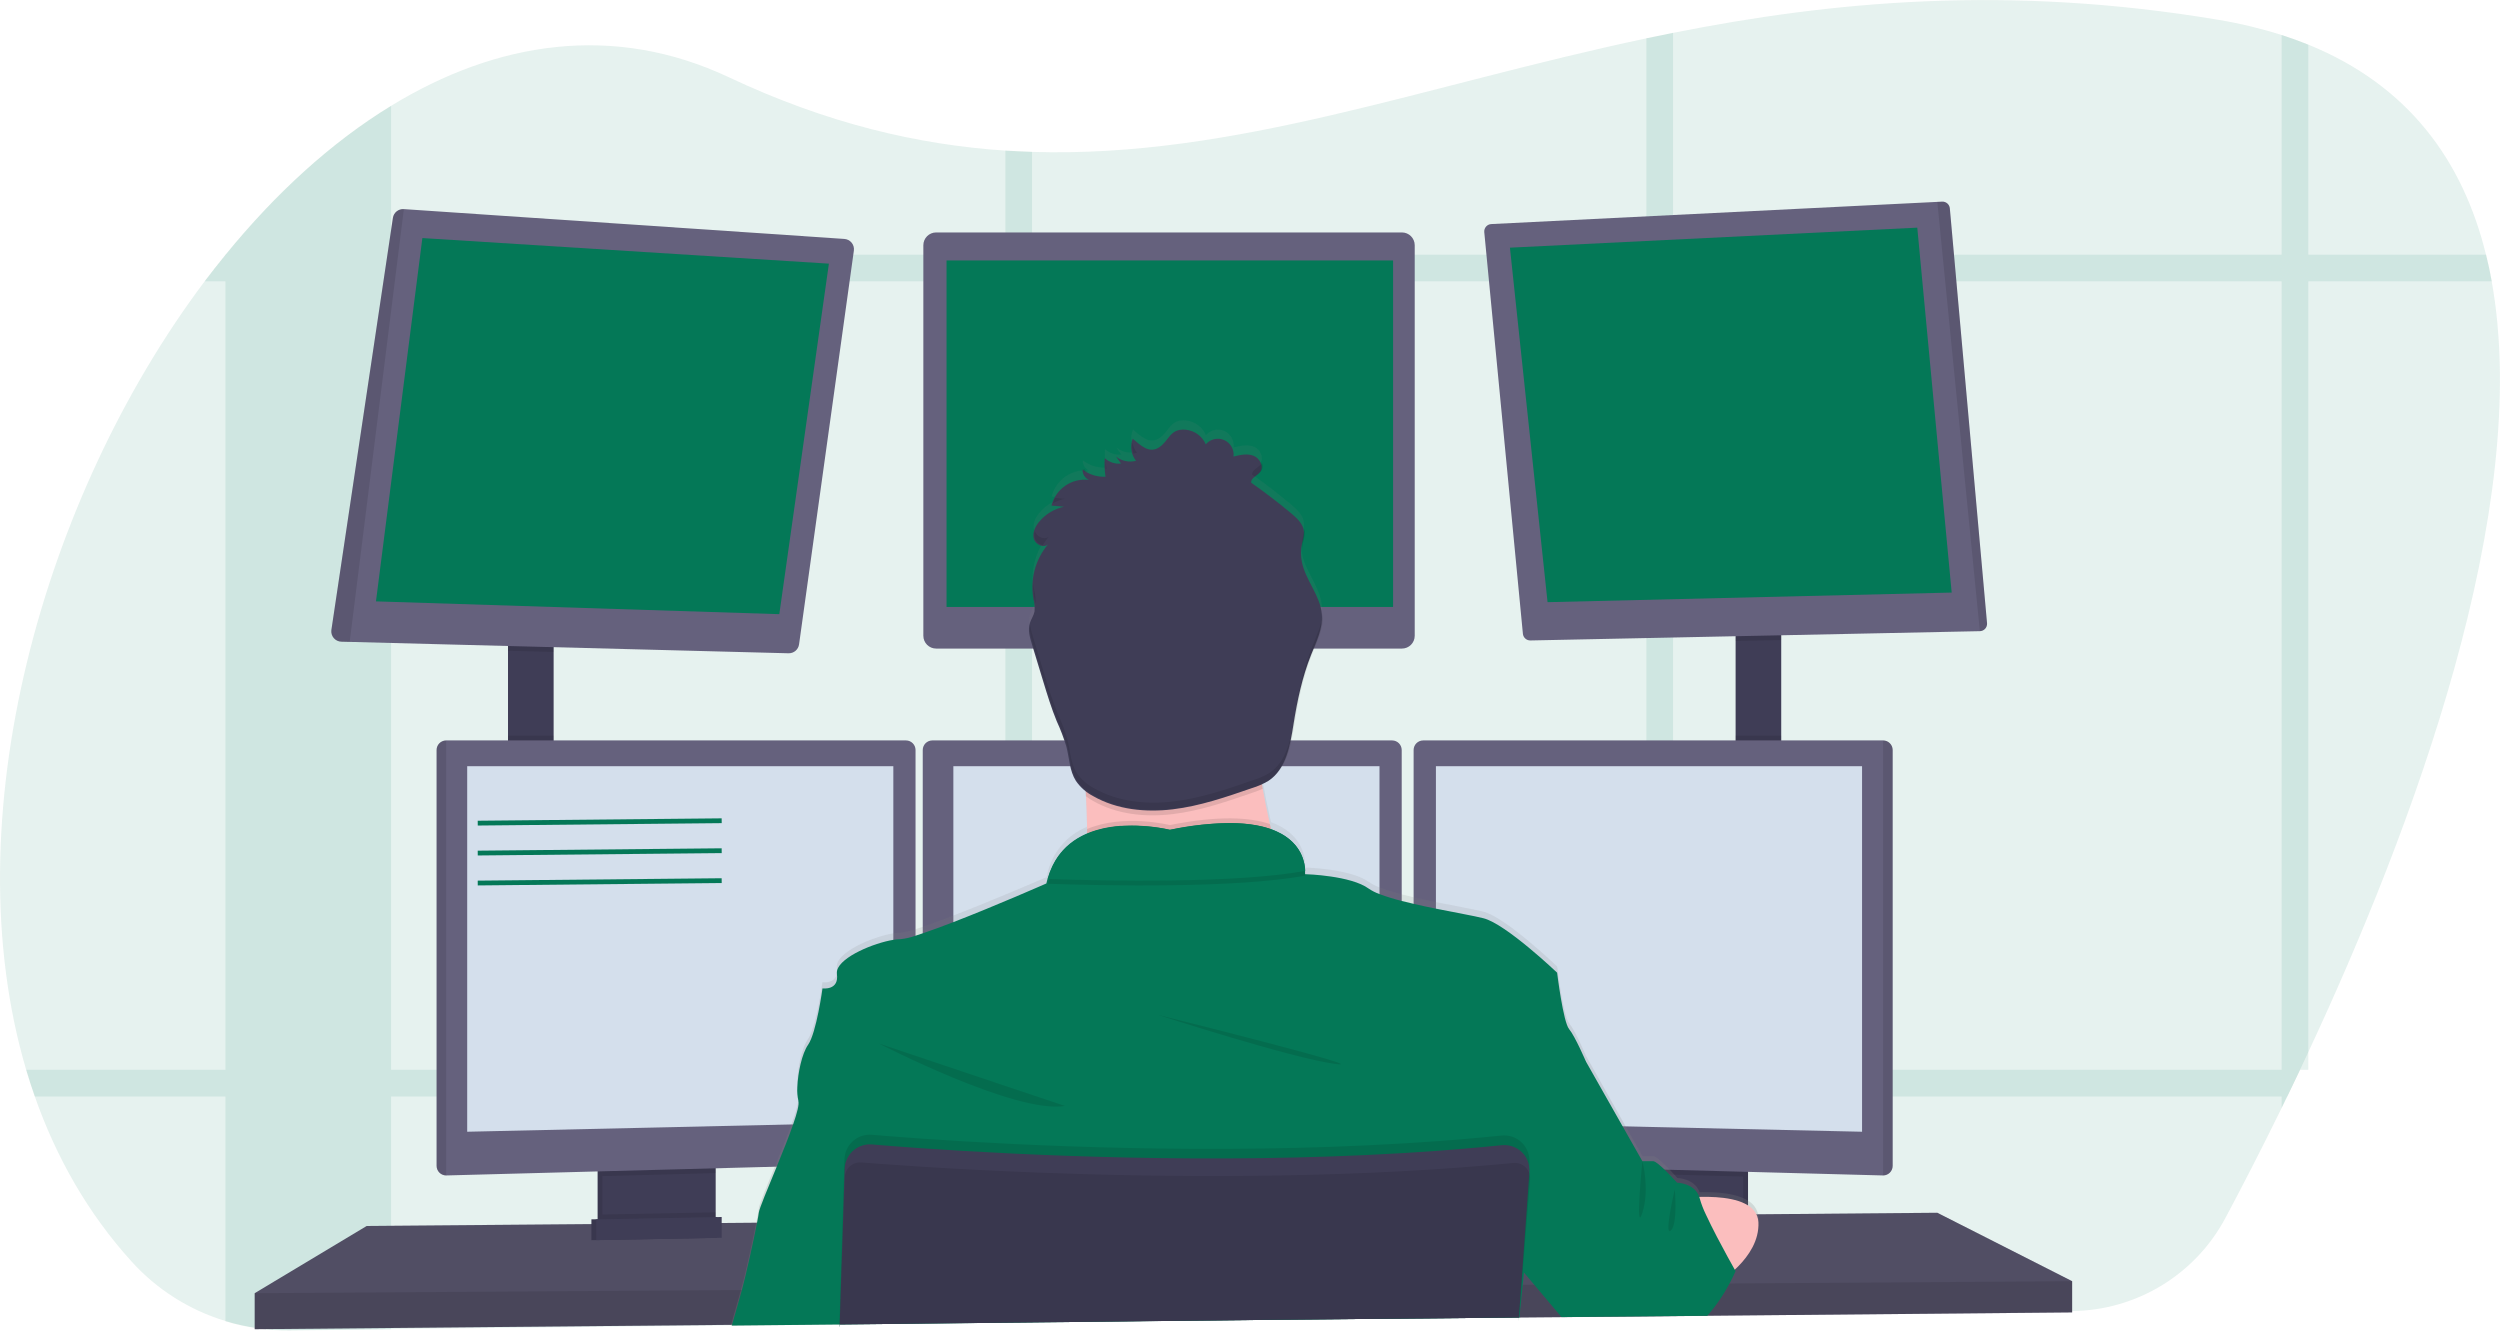
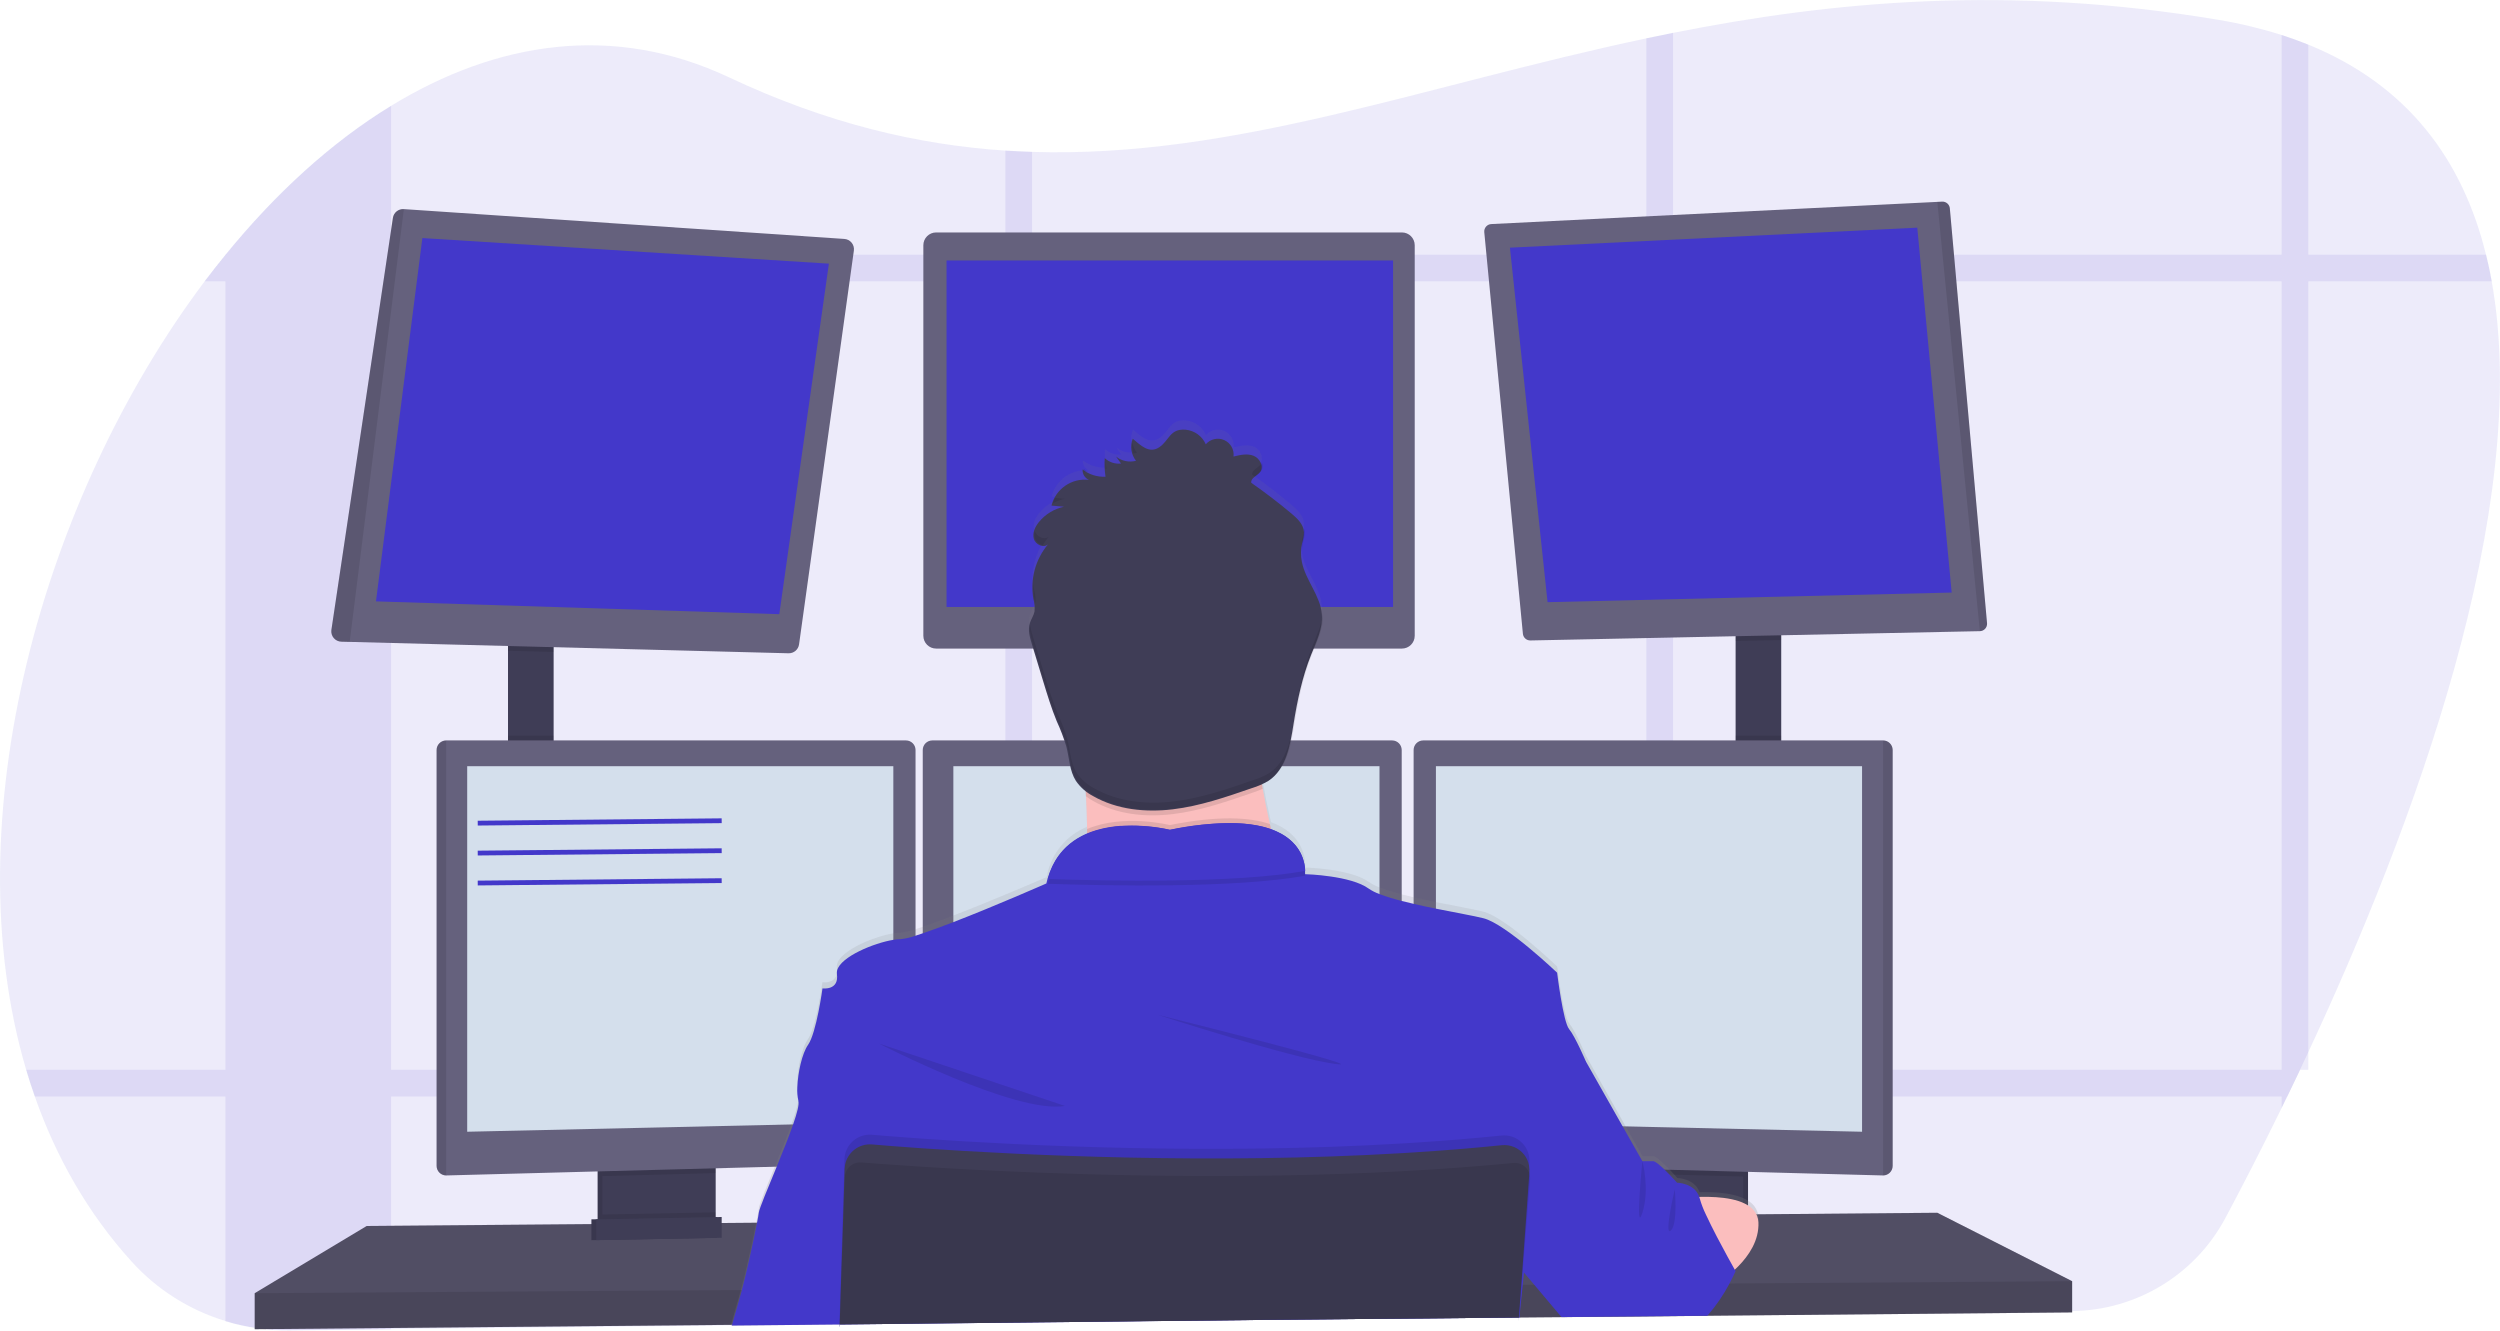
<svg xmlns="http://www.w3.org/2000/svg" id="59725d3d-bdd8-4af0-9b66-49b8d09410bc" data-name="Layer 1" width="1041.32" height="554.17" viewBox="0 0 1041.32 554.17">
  <defs>
    <linearGradient id="dff037aa-d578-4bab-81e7-399360663117" x1="597.75" y1="725.44" x2="597.75" y2="347.69" gradientUnits="userSpaceOnUse">
      <stop offset="0" stop-color="gray" stop-opacity="0.25" />
      <stop offset="0.54" stop-color="gray" stop-opacity="0.12" />
      <stop offset="1" stop-color="gray" stop-opacity="0.1" />
    </linearGradient>
  </defs>
-   <path d="M1040.82,611.12q-1.74,3.75-3.47,7.4-2.7,5.67-5.33,11.12c-.78,1.61-1.56,3.19-2.32,4.77-8.6,17.57-16.63,33.11-23.45,45.89A73.21,73.21,0,0,1,942.44,719l-151.65,1.65h-1.6l-13,.14-11.12.12-34.1.37-1.38,0-17.36.19h-.53l-107,1.16-95.51,1-11.11.12-69,.75H429l-44.75.48h-.48l-141.5,1.53-42.33.46a88.07,88.07,0,0,1-26.67-3.82,86.39,86.39,0,0,1-39.09-24.75C116,678.37,102.75,655,93.85,629.64q-1.93-5.49-3.6-11.12C59.44,514.37,97,380,164.6,290.08q4.25-5.64,8.64-11l.07-.08c20.79-25.52,44.1-46.84,68.93-62,44-26.91,92.75-34.49,140.7-11.9,40.57,19.12,78.45,28.11,115.17,30.55,3.71.24,7.42.42,11.11.53,84.23,2.65,163.17-27.7,255.87-47.29,3.69-.78,7.39-1.55,11.12-2.28,66.13-13.16,139.49-20.1,226.73-5.51a189.09,189.09,0,0,1,26.76,6.4q5.77,1.86,11.12,4c41.64,16.94,64.35,48.24,74,87.46q1.37,5.46,2.37,11.11C1134.3,384.41,1084.19,518.23,1040.82,611.12Z" transform="translate(-79.34 -172.91)" fill="#047857" opacity="0.1" />
+   <path d="M1040.82,611.12q-1.74,3.75-3.47,7.4-2.7,5.67-5.33,11.12c-.78,1.61-1.56,3.19-2.32,4.77-8.6,17.57-16.63,33.11-23.45,45.89A73.21,73.21,0,0,1,942.44,719l-151.65,1.65h-1.6l-13,.14-11.12.12-34.1.37-1.38,0-17.36.19h-.53l-107,1.16-95.51,1-11.11.12-69,.75H429l-44.75.48h-.48l-141.5,1.53-42.33.46a88.07,88.07,0,0,1-26.67-3.82,86.39,86.39,0,0,1-39.09-24.75C116,678.37,102.75,655,93.85,629.64q-1.93-5.49-3.6-11.12C59.44,514.37,97,380,164.6,290.08q4.25-5.64,8.64-11l.07-.08c20.79-25.52,44.1-46.84,68.93-62,44-26.91,92.75-34.49,140.7-11.9,40.57,19.12,78.45,28.11,115.17,30.55,3.71.24,7.42.42,11.11.53,84.23,2.65,163.17-27.7,255.87-47.29,3.69-.78,7.39-1.55,11.12-2.28,66.13-13.16,139.49-20.1,226.73-5.51a189.09,189.09,0,0,1,26.76,6.4q5.77,1.86,11.12,4c41.64,16.94,64.35,48.24,74,87.46q1.37,5.46,2.37,11.11C1134.3,384.41,1084.19,518.23,1040.82,611.12Z" transform="translate(-79.34 -172.91)" fill="#4338ca" opacity="0.1" />
  <g opacity="0.1">
-     <path d="M242.24,217V726.62l-42.33.46a88.07,88.07,0,0,1-26.67-3.82V279h.07C194.1,253.45,217.41,232.13,242.24,217Z" transform="translate(-79.34 -172.91)" fill="#047857" />
-     <path d="M1117.24,290.08H164.6q4.25-5.64,8.64-11V279h941.63Q1116.24,284.43,1117.24,290.08Z" transform="translate(-79.34 -172.91)" fill="#047857" />
-     <path d="M1040.82,191.51v427h-3.47q-2.7,5.67-5.33,11.12c-.78,1.61-1.56,3.19-2.32,4.77V187.47Q1035.47,189.33,1040.82,191.51Z" transform="translate(-79.34 -172.91)" fill="#047857" />
-     <path d="M776.21,186.58V720.83l-11.12.12V188.86C768.78,188.08,772.48,187.31,776.21,186.58Z" transform="translate(-79.34 -172.91)" fill="#047857" />
-     <path d="M509.22,236.15V723.73l-11.11.12V235.62C501.82,235.86,505.53,236,509.22,236.15Z" transform="translate(-79.34 -172.91)" fill="#047857" />
-     <path d="M1037.35,618.52q-2.7,5.67-5.33,11.12H93.85q-1.93-5.49-3.6-11.12Z" transform="translate(-79.34 -172.91)" fill="#047857" />
+     <path d="M242.24,217V726.62l-42.33.46a88.07,88.07,0,0,1-26.67-3.82V279h.07C194.1,253.45,217.41,232.13,242.24,217Z" transform="translate(-79.34 -172.91)" fill="#4338ca" />
+     <path d="M1117.24,290.08H164.6q4.25-5.64,8.64-11V279h941.63Q1116.24,284.43,1117.24,290.08Z" transform="translate(-79.34 -172.91)" fill="#4338ca" />
+     <path d="M1040.82,191.51v427h-3.47q-2.7,5.67-5.33,11.12c-.78,1.61-1.56,3.19-2.32,4.77V187.47Q1035.47,189.33,1040.82,191.51Z" transform="translate(-79.34 -172.91)" fill="#4338ca" />
+     <path d="M776.21,186.58V720.83l-11.12.12V188.86C768.78,188.08,772.48,187.31,776.21,186.58Z" transform="translate(-79.34 -172.91)" fill="#4338ca" />
+     <path d="M509.22,236.15V723.73l-11.11.12V235.62C501.82,235.86,505.53,236,509.22,236.15Z" transform="translate(-79.34 -172.91)" fill="#4338ca" />
+     <path d="M1037.35,618.52q-2.7,5.67-5.33,11.12H93.85q-1.93-5.49-3.6-11.12Z" transform="translate(-79.34 -172.91)" fill="#4338ca" />
  </g>
  <rect x="211.6" y="265.83" width="19" height="57.66" fill="#3f3d56" />
  <rect x="722.93" y="262.83" width="19" height="61" fill="#3f3d56" />
  <polygon points="863.1 533.65 863.1 546.65 711.18 548.05 709.56 548.08 651.82 548.61 650.44 548.63 632.89 548.78 632.37 548.78 525.39 549.77 349.78 551.4 349.63 551.4 304.98 551.82 304.5 551.83 106.1 553.65 106.1 538.65 152.75 510.65 246.35 509.87 248.35 509.86 249.01 509.85 251.01 509.82 295.95 509.45 297.96 509.44 298.6 509.43 300.6 509.42 315.01 509.3 315.39 509.29 350.94 508.99 351.23 508.99 628.63 506.65 635.42 506.6 636.1 506.6 641.28 506.55 678.93 506.24 680.93 506.21 682.78 506.19 683.74 506.19 695.45 506.1 697.77 506.07 700.88 506.05 710.63 505.96 726.1 505.83 728.1 505.81 731.58 505.79 732.23 505.79 806.94 505.15 863.1 533.65" fill="#65617d" />
  <polygon points="863.1 533.65 863.1 546.65 711.18 548.05 709.56 548.08 651.82 548.61 650.44 548.63 632.89 548.78 632.37 548.78 525.39 549.77 349.78 551.4 349.63 551.4 304.98 551.82 304.5 551.83 106.1 553.65 106.1 538.65 152.75 510.65 246.35 509.87 248.35 509.86 249.01 509.85 251.01 509.82 295.95 509.45 297.96 509.44 298.6 509.43 300.6 509.42 315.01 509.3 315.39 509.29 350.94 508.99 351.23 508.99 628.63 506.65 635.42 506.6 636.1 506.6 641.28 506.55 678.93 506.24 680.93 506.21 682.78 506.19 683.74 506.19 695.45 506.1 697.77 506.07 700.88 506.05 710.63 505.96 726.1 505.83 728.1 505.81 731.58 505.79 732.23 505.79 806.94 505.15 863.1 533.65" opacity="0.2" />
  <path d="M375.44,656.57v24.49a6.13,6.13,0,0,1-3.5,5.54,6,6,0,0,1-2.5.6l-34.9.74a6,6,0,0,1-2.7-.57,6.12,6.12,0,0,1-3.57-5.57V656.57Z" transform="translate(-79.34 -172.91)" fill="#3f3d56" />
  <path d="M375.44,656.57v24.49a6.13,6.13,0,0,1-3.5,5.54,6,6,0,0,1-2.5.6l-34.9.74a6,6,0,0,1-2.7-.57,6.12,6.12,0,0,1-3.57-5.57V656.57Z" transform="translate(-79.34 -172.91)" opacity="0.1" />
  <path d="M377.44,656.57v24.49a6.13,6.13,0,0,1-3.5,5.54,6,6,0,0,1-2.5.6l-34.9.74a6,6,0,0,1-2.7-.57,6.12,6.12,0,0,1-3.57-5.57V656.57Z" transform="translate(-79.34 -172.91)" fill="#3f3d56" />
  <rect x="680.93" y="483.66" width="47.17" height="31.5" fill="#3f3d56" />
  <rect x="680.93" y="483.66" width="47.17" height="31.5" opacity="0.1" />
  <rect x="678.93" y="483.66" width="47.17" height="31.5" fill="#3f3d56" />
  <polygon points="230.6 265.82 230.6 271.55 211.6 271.06 211.6 265.82 230.6 265.82" opacity="0.1" />
  <path d="M435,277.31l-22.83,164a4.3,4.3,0,0,1-4.37,3.71L225,440.28l-3.47-.09a4.3,4.3,0,0,1-4.16-4.87L243,263.64a4.3,4.3,0,0,1,4.54-3.63L431,272.43A4.29,4.29,0,0,1,435,277.31Z" transform="translate(-79.34 -172.91)" fill="#65617d" />
-   <polygon points="175.93 99.16 156.6 250.49 324.6 255.82 345.26 109.82 175.93 99.16" fill="#047857" />
+   <polygon points="175.93 99.16 156.6 250.49 324.6 255.82 345.26 109.82 175.93 99.16" fill="#4338ca" />
  <rect x="384.6" y="96.82" width="204.67" height="173.33" rx="5.33" ry="5.33" fill="#65617d" />
-   <rect x="394.26" y="108.49" width="186" height="144.33" fill="#047857" />
+   <rect x="394.26" y="108.49" width="186" height="144.33" fill="#4338ca" />
  <polygon points="741.93 262.82 741.93 266.61 722.93 267 722.93 262.82 741.93 262.82" opacity="0.1" />
  <path d="M907,432.53a3.08,3.08,0,0,1-3,3.28L716.8,439.68a3.08,3.08,0,0,1-3.13-2.79L697.58,269.61a3.08,3.08,0,0,1,2.92-3.37L886.28,257l2-.1a3.07,3.07,0,0,1,3.22,2.8Z" transform="translate(-79.34 -172.91)" fill="#65617d" />
-   <polygon points="628.93 103.16 798.6 94.82 812.93 246.82 644.6 250.82 628.93 103.16" fill="#047857" />
+   <polygon points="628.93 103.16 798.6 94.82 812.93 246.82 644.6 250.82 628.93 103.16" fill="#4338ca" />
  <path d="M907,432.53a3.08,3.08,0,0,1-3,3.28L886.28,257l2-.1a3.07,3.07,0,0,1,3.22,2.8Z" transform="translate(-79.34 -172.91)" opacity="0.1" />
  <path d="M247.57,260,225,440.28l-3.47-.09a4.3,4.3,0,0,1-4.16-4.87L243,263.64A4.3,4.3,0,0,1,247.57,260Z" transform="translate(-79.34 -172.91)" opacity="0.1" />
  <rect x="211.6" y="306.41" width="19" height="17.08" opacity="0.1" />
  <polygon points="298.1 483.65 298.1 488.62 250.93 489.88 250.93 483.65 298.1 483.65" opacity="0.1" />
  <path d="M460.69,485.27v168.2a4,4,0,0,1-3.85,3.95l-191.65,5.1h-.05a4,4,0,0,1-3.95-3.95V485.27a4,4,0,0,1,3.95-3.95h191.6A4,4,0,0,1,460.69,485.27Z" transform="translate(-79.34 -172.91)" fill="#65617d" />
  <path d="M265.19,481.32v181.2h-.05a4,4,0,0,1-3.95-3.95V485.27a4,4,0,0,1,3.95-3.95Z" transform="translate(-79.34 -172.91)" opacity="0.1" />
  <polygon points="194.6 319.15 372.1 319.15 372.1 467.4 194.6 471.4 194.6 319.15" fill="#d4dfec" />
  <rect x="722.93" y="306.41" width="19" height="17.42" opacity="0.1" />
  <polygon points="726.1 483.65 726.1 490.06 678.93 488.8 678.93 483.65 726.1 483.65" opacity="0.1" />
  <path d="M867.69,485.27v173.3a4,4,0,0,1-4,3.95h0L672,657.42a4,4,0,0,1-3.85-3.95V485.27a4,4,0,0,1,3.95-3.95h191.6A4,4,0,0,1,867.69,485.27Z" transform="translate(-79.34 -172.91)" fill="#65617d" />
  <path d="M867.69,485.27v173.3a4,4,0,0,1-4,3.95h0V481.32h0A4,4,0,0,1,867.69,485.27Z" transform="translate(-79.34 -172.91)" opacity="0.1" />
  <polygon points="775.6 319.15 598.1 319.15 598.1 467.4 775.6 471.4 775.6 319.15" fill="#d4dfec" />
  <path d="M663.19,485.27v168.2a4,4,0,0,1-3.85,3.95l-191.65,5.1h0a4,4,0,0,1-4-3.95V485.27a4,4,0,0,1,3.95-3.95h191.6A4,4,0,0,1,663.19,485.27Z" transform="translate(-79.34 -172.91)" fill="#65617d" />
  <polygon points="397.1 319.15 574.6 319.15 574.6 467.4 397.1 471.4 397.1 319.15" fill="#d4dfec" />
  <polygon points="863.1 533.65 863.1 546.65 711.18 548.05 709.56 548.08 651.82 548.61 650.44 548.63 632.89 548.78 632.37 548.78 525.39 549.77 349.78 551.4 349.63 551.4 304.98 551.82 304.5 551.83 106.1 553.65 106.1 538.65 308.61 537.32 309.09 537.32 350.08 537.04 350.27 537.04 633.35 535.17 633.64 535.17 633.81 535.16 634.28 535.16 639.07 535.13 640.53 535.13 715.02 534.63 719.42 534.61 720.4 534.6 863.1 533.65" opacity="0.1" />
  <circle cx="487.26" cy="272.16" r="51.33" fill="#fbbebe" />
  <path d="M383.74,725.09c0-.11.06-.23.1-.35,1-3.59,2.78-9.66,4.11-14.51.17-.6.33-1.19.48-1.75,1.47-5.47,4.33-18.28,5.92-26.27.56-2.81,1-5,1.09-6.1.2-1.69,3.21-8.92,6.62-17.23,2.39-5.84,5-12.22,6.91-17.6a61.38,61.38,0,0,0,2.93-9.85,5.1,5.1,0,0,0,0-2.13,14.69,14.69,0,0,1-.48-3.5v0c-.23-6.2,1.62-16,4.48-20.11,3.5-5,6-23.66,6-23.66s5.18.75,6-3.53a6.15,6.15,0,0,0,.1-1.4,7.41,7.41,0,0,0-.09-1.11c-.89-6.24,14.72-12.88,23.5-14.31a19.67,19.67,0,0,1,3-.28,27.24,27.24,0,0,0,6.25-1.44q1.4-.43,3-1c3.68-1.24,8.08-2.88,12.75-4.68,17.56-6.81,38.82-16,38.82-16,.15-.71.32-1.39.51-2.06a27.71,27.71,0,0,1,16.35-18.93h0c0-.66,0-1.33,0-2,0-3.45-.15-7-.3-10.54,0-.69-.06-1.38-.1-2.07,0-.2,0-.41,0-.61s0-.35,0-.52c0-.7-.07-1.4-.11-2.09l-.18-.14a16.41,16.41,0,0,1-3.9-4.2,15.27,15.27,0,0,1-1.42-3c-1.25-3.39-1.54-7.17-2.38-10.75l-.18-.74a84,84,0,0,0-4-10.58c-2.21-5.42-3.91-11-5.6-16.65q-1.54-5.13-3.11-10.28l-1.58-5.24c-.3-1-.6-2-.83-3v0a13.27,13.27,0,0,1-.26-1.4,0,0,0,0,1,0,0,10,10,0,0,1,.24-4.61,32.09,32.09,0,0,1,1.32-3,7.87,7.87,0,0,0,.5-1.38v0a3,3,0,0,0,.08-.32,5.65,5.65,0,0,0,.11-1.08,18.46,18.46,0,0,0-.52-3.89.07.07,0,0,1,0-.05,2.56,2.56,0,0,0-.05-.27,25.48,25.48,0,0,1-.36-3,28.45,28.45,0,0,1,3.47-15.57l.19-.36a25.22,25.22,0,0,1,1.84-2.78h0c.31-.42.63-.82,1-1.22-1.4,1.34-3.7.75-5-.69a3.61,3.61,0,0,1-.55-.75,3.81,3.81,0,0,1-.23-.45c-.05-.12-.09-.25-.13-.38-.7-2.45.52-5.06,2.12-7.05a18.49,18.49,0,0,1,5.74-4.7h0a3.84,3.84,0,0,1,.4-.21,17.12,17.12,0,0,1,2.64-1.06h0a15.06,15.06,0,0,1,1.63-.44l-3.71-.34-1.5-.14a14.49,14.49,0,0,1,13-10.91h1.08a11.73,11.73,0,0,1,1.57.13,4.44,4.44,0,0,1-2.65-4.33,14.41,14.41,0,0,0,9.19,3.06h.38a30,30,0,0,1-.34-3.27h0a0,0,0,0,1,0,0,0,0,0,0,1,0,0,33.19,33.19,0,0,1,0-4.46,8.44,8.44,0,0,0,6.78,2.26l-2.08-2.9a9.49,9.49,0,0,0,6.56,2.05l.48-.05a7,7,0,0,0,1.19-.23l.09,0c-.19-.24-.36-.49-.53-.75l-.06-.12a9.67,9.67,0,0,1-1-2.09,6.59,6.59,0,0,1-.24-.87h0a8.75,8.75,0,0,1,.45-5.45c3.23,2.7,6.77,6.39,11,3.6s4.37-7.91,11-7.39a10.2,10.2,0,0,1,8.41,6.12,6.75,6.75,0,0,1,7.67-1.75,6.85,6.85,0,0,1,3.88,6.89c2.75-.69,5.71-1.37,8.35-.33s4.34,4.41,2.84,6.66a1.43,1.43,0,0,1-.14.2c-1.23,1.59-3.95,2.46-3.66,4.46l.42.3,1.3.94a.05.05,0,0,1,0,0q7.65,5.52,14.9,11.6c2.48,2.08,5.12,4.58,5.29,7.83a8.64,8.64,0,0,1-.24,2.37h0c-.16.78-.38,1.56-.55,2.34a19.51,19.51,0,0,0-.34,6.05h0c.07.59.16,1.17.27,1.76,1.53,7.73,7.71,14.11,8.32,22l0,.56a17.78,17.78,0,0,1-.07,2.53c-.46,4.8-2.68,9.41-4.48,14-.11.28-.22.56-.32.84-3.47,9-5.47,18.59-7,28.16a100.26,100.26,0,0,1-2,10.09A26.73,26.73,0,0,1,611,492.07a16.22,16.22,0,0,1-3.36,3,18.67,18.67,0,0,1-2.65,1.41s0,0,0,.06c.11.61.2,1.22.31,1.83.06.32.11.64.17,1h0a.14.14,0,0,0,0,.06c.84,4.73,1.8,9.36,2.81,13.76l.51,2.19c12.6,4.55,14.09,13.87,14.18,17.44a9.64,9.64,0,0,1,0,1.43s19,.5,26.5,6a20.34,20.34,0,0,0,4.51,2.3,83,83,0,0,0,9.25,2.89c1.61.42,3.29.83,5,1.23,3,.69,6.18,1.36,9.25,2,8.19,1.65,15.9,3,19.81,4,9.33,2.36,30.67,22.82,30.67,22.82s2.5,20.64,5,23.65,7,13.59,7,13.59l16.54,29.41,7,12.37h4.5c.62,0,1.84.88,3.21,2.1,1.19,1.06,2.51,2.38,3.67,3.58l1.92,2.05,1.2,1.33s7.27.18,9.24,5.93c5.92-.17,13.19.22,18.28,2.5a14.14,14.14,0,0,1,2,1.08,8.68,8.68,0,0,1,4.13,5.66,8.34,8.34,0,0,1,.18,1.44c0,.57,0,1.14,0,1.7-.36,7.57-5.29,13.87-9.82,18.11l.32.57s-.15.36-.44,1c-.08.19-.18.4-.29.64h0c-.59,1.26-1.53,3.15-2.76,5.36a63.31,63.31,0,0,1-9.57,13.17l-.29.3-57.74.53-.17-.2L719.87,708l-5.57-6.64-.17-.21-.16,1.59-.54,5.3-1.3,12.81-.07.64,0,.17-.15,1.48.11-1.48h-.29l-107,1L429.11,724.6l0,.84h-.14l0-.84-44.75.48Z" transform="translate(-79.34 -172.91)" fill="url(#dff037aa-d578-4bab-81e7-399360663117)" />
  <path d="M617.94,550.07s-99.5,12-90,0c3.44-4.34,4.39-17.2,4.2-31.85-.06-4.45-.22-9.06-.45-13.65-1.1-22-3.75-43.5-3.75-43.5s87-41,77-8.5c-4,13.13-2.69,31.57.35,48.88.89,5.05,1.92,10,3,14.7A344.67,344.67,0,0,0,617.94,550.07Z" transform="translate(-79.34 -172.91)" fill="#fbbebe" />
  <path d="M617.94,550.07s-99.5,12-90,0c3.44-4.34,4.39-17.2,4.2-31.85,15.17-6.48,34.47-1.65,34.47-1.65,20.32-4.05,33.35-3.26,41.68-.42A344.67,344.67,0,0,0,617.94,550.07Z" transform="translate(-79.34 -172.91)" opacity="0.1" />
-   <path d="M429.08,725.44l0-.84,175.62-1.91,107-1H712l-.11,1.48.15-1.48h.19l0-.17,1.37-13.45.52-5.09.16-1.59.14-1.33,6.18-20.61,6.18-20.58,5.2-17.33,7.94-26.48s-4.5-10.5-7-13.5-5-23.5-5-23.5-21.34-20.33-30.67-22.67c-3.91-1-11.63-2.33-19.83-4-3.07-.62-6.22-1.28-9.25-2-1.71-.39-3.39-.8-5-1.21a87.91,87.91,0,0,1-9.25-2.86,20.7,20.7,0,0,1-4.5-2.29c-7.35-5.39-25.77-6-26.48-6h0a.42.42,0,0,1,0-.07v-.09a10.26,10.26,0,0,0,0-1.26c0-.4,0-.87-.09-1.4,0-.16,0-.33-.07-.5-.05-.36-.11-.74-.2-1.14a5,5,0,0,0-.12-.53,17.21,17.21,0,0,0-1.25-3.49c-.07-.16-.16-.33-.24-.49a18.25,18.25,0,0,0-1.7-2.63c-.13-.17-.27-.35-.42-.52a19.58,19.58,0,0,0-2.72-2.64c-.27-.21-.55-.43-.84-.63a4.67,4.67,0,0,0-.51-.36l-.89-.58-.83-.48c-.73-.4-1.5-.79-2.34-1.16-.26-.12-.54-.23-.82-.34s-.72-.28-1.09-.42l-.06,0L608,518c-.57-.19-1.15-.36-1.76-.53l-.93-.24-1-.23-1-.21c-1-.2-2.07-.38-3.19-.52l-1.14-.14-1.17-.12-1.21-.1-1.72-.1-2-.07a124.68,124.68,0,0,0-26.24,2.79,72.27,72.27,0,0,0-18.26-1.68l-.87,0-1,.06-.64,0-1.29.12c-.43,0-.87.09-1.3.15s-.88.11-1.31.18l-.66.11c-.65.11-1.31.23-2,.37q-.33.06-.66.15c-.87.19-1.74.42-2.6.68-.43.12-.86.26-1.29.41-.22.06-.43.14-.64.22l-.64.23-.63.25-.75.3c-.38.16-.75.33-1.12.51-.21.09-.42.19-.62.3s-.41.2-.6.31a27.75,27.75,0,0,0-6.21,4.38l-.51.49-.5.51c-.17.17-.33.35-.49.53a23.82,23.82,0,0,0-1.82,2.25c-.16.21-.31.42-.46.64a26.69,26.69,0,0,0-1.72,2.92c-.13.24-.25.49-.37.73a32.7,32.7,0,0,0-2,5.25q-.28,1-.51,2S494,550.24,476.44,557c-4.67,1.8-9.07,3.43-12.75,4.66-1.07.36-2.07.69-3,1a26.7,26.7,0,0,1-6.25,1.44,19.67,19.67,0,0,0-3,.28c-8.07,1.31-21.9,7-23.41,12.71a3.69,3.69,0,0,0-.1,1.4s0,.07,0,.11c1,7-6,6-6,6s-2.5,18.5-6,23.5c-2.53,3.6-4.26,11.63-4.48,17.69v0a19.61,19.61,0,0,0,.44,5.63c0,.05,0,.1,0,.14.4,1.34-.56,5-2.19,9.69-1.77,5.15-4.35,11.55-6.83,17.59-3.74,9.12-7.26,17.4-7.48,19.22-.09.81-.35,2.26-.71,4.13-1.46,7.62-4.7,22.13-6.3,28-1.19,4.38-2.92,10.38-4.11,14.5,0,.12-.07.24-.1.35L429,724.6l0,.84h.14Z" transform="translate(-79.34 -172.91)" fill="#047857" />
+   <path d="M429.08,725.44l0-.84,175.62-1.91,107-1H712l-.11,1.48.15-1.48h.19l0-.17,1.37-13.45.52-5.09.16-1.59.14-1.33,6.18-20.61,6.18-20.58,5.2-17.33,7.94-26.48s-4.5-10.5-7-13.5-5-23.5-5-23.5-21.34-20.33-30.67-22.67c-3.91-1-11.63-2.33-19.83-4-3.07-.62-6.22-1.28-9.25-2-1.71-.39-3.39-.8-5-1.21a87.91,87.91,0,0,1-9.25-2.86,20.7,20.7,0,0,1-4.5-2.29c-7.35-5.39-25.77-6-26.48-6h0a.42.42,0,0,1,0-.07v-.09a10.26,10.26,0,0,0,0-1.26c0-.4,0-.87-.09-1.4,0-.16,0-.33-.07-.5-.05-.36-.11-.74-.2-1.14a5,5,0,0,0-.12-.53,17.21,17.21,0,0,0-1.25-3.49c-.07-.16-.16-.33-.24-.49a18.25,18.25,0,0,0-1.7-2.63c-.13-.17-.27-.35-.42-.52a19.58,19.58,0,0,0-2.72-2.64c-.27-.21-.55-.43-.84-.63a4.67,4.67,0,0,0-.51-.36l-.89-.58-.83-.48c-.73-.4-1.5-.79-2.34-1.16-.26-.12-.54-.23-.82-.34s-.72-.28-1.09-.42l-.06,0L608,518c-.57-.19-1.15-.36-1.76-.53l-.93-.24-1-.23-1-.21c-1-.2-2.07-.38-3.19-.52l-1.14-.14-1.17-.12-1.21-.1-1.72-.1-2-.07a124.68,124.68,0,0,0-26.24,2.79,72.27,72.27,0,0,0-18.26-1.68l-.87,0-1,.06-.64,0-1.29.12c-.43,0-.87.09-1.3.15s-.88.11-1.31.18l-.66.11c-.65.11-1.31.23-2,.37q-.33.06-.66.15c-.87.19-1.74.42-2.6.68-.43.12-.86.26-1.29.41-.22.06-.43.14-.64.22l-.64.23-.63.25-.75.3c-.38.16-.75.33-1.12.51-.21.09-.42.19-.62.3s-.41.2-.6.31a27.75,27.75,0,0,0-6.21,4.38l-.51.49-.5.51c-.17.17-.33.35-.49.53a23.82,23.82,0,0,0-1.82,2.25c-.16.21-.31.42-.46.64a26.69,26.69,0,0,0-1.72,2.92c-.13.24-.25.49-.37.73a32.7,32.7,0,0,0-2,5.25q-.28,1-.51,2S494,550.24,476.44,557c-4.67,1.8-9.07,3.43-12.75,4.66-1.07.36-2.07.69-3,1a26.7,26.7,0,0,1-6.25,1.44,19.67,19.67,0,0,0-3,.28c-8.07,1.31-21.9,7-23.41,12.71a3.69,3.69,0,0,0-.1,1.4s0,.07,0,.11c1,7-6,6-6,6s-2.5,18.5-6,23.5c-2.53,3.6-4.26,11.63-4.48,17.69v0a19.61,19.61,0,0,0,.44,5.63c0,.05,0,.1,0,.14.4,1.34-.56,5-2.19,9.69-1.77,5.15-4.35,11.55-6.83,17.59-3.74,9.12-7.26,17.4-7.48,19.22-.09.81-.35,2.26-.71,4.13-1.46,7.62-4.7,22.13-6.3,28-1.19,4.38-2.92,10.38-4.11,14.5,0,.12-.07.24-.1.35L429,724.6l0,.84h.14Z" transform="translate(-79.34 -172.91)" fill="#4338ca" />
  <path d="M445.44,607.57s57,29.5,77.5,26Z" transform="translate(-79.34 -172.91)" opacity="0.1" />
  <path d="M561.44,595.57s55.5,18,74,20.5S561.44,595.57,561.44,595.57Z" transform="translate(-79.34 -172.91)" opacity="0.1" />
  <path d="M623,537.65c-29,5.34-83.6,4.19-107.2,3.38,8.65-31,50.83-20.46,50.83-20.46C618.84,510.15,622.84,531.77,623,537.65Z" transform="translate(-79.34 -172.91)" opacity="0.1" />
-   <path d="M623,535.65c-29,5.34-83.6,4.19-107.2,3.38,8.65-31,50.83-20.46,50.83-20.46C618.84,508.15,622.84,529.77,623,535.65Z" transform="translate(-79.34 -172.91)" fill="#047857" />
+   <path d="M623,535.65c-29,5.34-83.6,4.19-107.2,3.38,8.65-31,50.83-20.46,50.83-20.46C618.84,508.15,622.84,529.77,623,535.65Z" transform="translate(-79.34 -172.91)" fill="#4338ca" />
  <path d="M776.94,672.32s34.16-5.25,34.83,9.75-17.42,25.48-17.42,25.48Z" transform="translate(-79.34 -172.91)" fill="#fbbebe" />
  <path d="M605.29,501.45a47,47,0,0,1-4.5,1.74c-10.78,3.72-21.65,7.47-33,8.83s-23.26.16-33.16-5.5a28.77,28.77,0,0,1-3-1.95c-1.1-22-3.75-43.5-3.75-43.5s87-41,77-8.5C600.9,465.7,602.25,484.14,605.29,501.45Z" transform="translate(-79.34 -172.91)" opacity="0.1" />
  <path d="M552.52,364.84a9.47,9.47,0,0,1-8.32-1.75l2.08,2.89a8.47,8.47,0,0,1-6.78-2.25,34.08,34.08,0,0,0,.32,7.75,14.52,14.52,0,0,1-9.56-3,4.42,4.42,0,0,0,2.64,4.31,14.34,14.34,0,0,0-15.6,10.71l5.22.48a18.47,18.47,0,0,0-10.44,6.37c-1.6,2-2.82,4.56-2.12,7s4.08,4,5.92,2.26a27.94,27.94,0,0,0-6.1,22.79,14.47,14.47,0,0,1,.46,5.26c-.33,1.65-1.37,3.08-1.89,4.69-1,2.92-.05,6.09.84,9l4.69,15.42c1.7,5.57,3.39,11.15,5.61,16.54a82.08,82.08,0,0,1,4,10.51c1.26,4.84,1.31,10.14,4,14.37a19.93,19.93,0,0,0,7.18,6.33c9.89,5.66,21.84,6.86,33.16,5.5s22.18-5.11,32.95-8.83a31,31,0,0,0,6.84-3c7.45-4.88,9.11-14.86,10.5-23.65,1.55-9.8,3.62-19.58,7.29-28.8,2.18-5.49,5-11.06,4.52-16.94-.61-7.81-6.79-14.14-8.32-21.82a19,19,0,0,1,.07-7.77,17.66,17.66,0,0,0,.79-4.7c-.17-3.22-2.81-5.7-5.29-7.77Q609.11,380,600.52,374c-.29-2,2.43-2.86,3.66-4.44,1.74-2.23-.06-5.77-2.7-6.81s-5.6-.36-8.35.33a6.59,6.59,0,0,0-11.55-5.11,10.2,10.2,0,0,0-8.42-6.08c-6.63-.52-6.76,4.55-11,7.34s-7.74-.89-11-3.57A9.28,9.28,0,0,0,552.52,364.84Z" transform="translate(-79.34 -172.91)" fill="#3f3d56" />
-   <path d="M802.27,702.32s-.89,2.12-2.53,5.19a69,69,0,0,1-9,13.17l-.27.29-1.62,0-57.74.53-1.38,0-.17-.2-11.2-13.29L714.14,703l-.17-.21-.36-.42-.2-.24-.26-.31-8.21-9.74,3-12.5,5.11-21.06.13-.51,1-4,.71-3,2.38-9.78,8.16-33.65,14.5,7.5,15.29,27,8.21,14.5h4.5c.85,0,2.8,1.64,4.76,3.53.7.67,1.4,1.38,2,2,1.78,1.84,3.19,3.42,3.19,3.42s7.29.16,9.25,5.9a7,7,0,0,1,.25.85,40.3,40.3,0,0,0,2.53,6.56c1.29,2.81,2.91,6,4.55,9.19,3.05,5.85,6.15,11.42,7.29,13.44l.14.25Z" transform="translate(-79.34 -172.91)" fill="#047857" />
+   <path d="M802.27,702.32s-.89,2.12-2.53,5.19a69,69,0,0,1-9,13.17l-.27.29-1.62,0-57.74.53-1.38,0-.17-.2-11.2-13.29L714.14,703l-.17-.21-.36-.42-.2-.24-.26-.31-8.21-9.74,3-12.5,5.11-21.06.13-.51,1-4,.71-3,2.38-9.78,8.16-33.65,14.5,7.5,15.29,27,8.21,14.5h4.5c.85,0,2.8,1.64,4.76,3.53.7.67,1.4,1.38,2,2,1.78,1.84,3.19,3.42,3.19,3.42s7.29.16,9.25,5.9a7,7,0,0,1,.25.85,40.3,40.3,0,0,0,2.53,6.56c1.29,2.81,2.91,6,4.55,9.19,3.05,5.85,6.15,11.42,7.29,13.44l.14.25Z" transform="translate(-79.34 -172.91)" fill="#4338ca" />
  <path d="M716.37,657.17l-.1,1.43v.1l-.17,2.3-1.33,18.51-1.61,22.3-.46,6.28-1,13.44v.17l-107,1L429.11,724.6l0,.84h-.14l0-.84v-.28l.45-14.36.86-28.06.74-23.79.07-2.37a10.53,10.53,0,0,1,11.42-10.17c4.72.4,10.85.89,18.18,1.41l3,.22c42.33,2.94,120.56,6.74,199.5,2,1.66-.09,3.33-.19,5-.31,12.24-.77,24.47-1.76,36.58-3a10.53,10.53,0,0,1,11.6,11.23Z" transform="translate(-79.34 -172.91)" opacity="0.1" />
  <path d="M429.08,725.44l0-.84,175.62-1.91,107-1H712v-.17l1-13.44.43-6,1.64-22.61,1.29-17.9,0-.44a10.62,10.62,0,0,0-.11-2.47.3.3,0,0,0,0-.1,10.39,10.39,0,0,0-2-4.64,10.54,10.54,0,0,0-9.42-4c-12.11,1.24-24.34,2.23-36.58,3-1.67.12-3.34.22-5,.31-78.94,4.69-157.17.89-199.5-2l-3-.22c-7.33-.52-13.46-1-18.18-1.41a10.54,10.54,0,0,0-11.24,8.53,11,11,0,0,0-.18,1.64l-.68,22.16L429.54,710l-.44,14.36v.28l0,.84Z" transform="translate(-79.34 -172.91)" fill="#3f3d56" />
  <path d="M716.67,664.18l-1.23,15.33-1.83,22.85-.46,5.72-1,12.81-.06.64v.17h0l-.15,1.48.11-1.48h-.29l-107,1L429.11,724.6v-.28l.49-14.36,1-28.06.64-18.65A6.36,6.36,0,0,1,434.3,658a6.25,6.25,0,0,1,3.78-.9c2.1.17,4.68.37,7.69.59,4.89.36,10.92.78,17.94,1.22,13,.82,29.31,1.7,48,2.42,52,2,122.2,2.67,188.88-3.17,3-.26,6.1-.55,9.13-.84a6.26,6.26,0,0,1,3.48.66,5.16,5.16,0,0,1,.86.54,6.14,6.14,0,0,1,2,2.46,3.56,3.56,0,0,1,.25.61A6.28,6.28,0,0,1,716.67,664.18Z" transform="translate(-79.34 -172.91)" opacity="0.1" />
  <path d="M377.44,677.87v3.19a6.13,6.13,0,0,1-3.5,5.54l-40.1.77a6.12,6.12,0,0,1-3.57-5.57v-3Z" transform="translate(-79.34 -172.91)" opacity="0.1" />
  <polygon points="298.6 515.57 246.35 516.57 246.35 507.9 298.6 506.9 298.6 515.57" fill="#3f3d56" />
  <polygon points="298.6 515.57 246.35 516.57 246.35 507.9 298.6 506.9 298.6 515.57" opacity="0.1" />
  <polygon points="300.6 515.57 248.35 516.57 248.35 507.9 300.6 506.9 300.6 515.57" fill="#3f3d56" />
  <g opacity="0.1">
    <path d="M552.93,361.56a9.75,9.75,0,0,1-1.89-4.34,9.49,9.49,0,0,0,.42,4.6A9,9,0,0,0,552.93,361.56Z" transform="translate(-79.34 -172.91)" />
    <path d="M540.23,368.2a35.12,35.12,0,0,1-.37-3.7c0,1.23,0,2.47,0,3.71Z" transform="translate(-79.34 -172.91)" />
    <path d="M621.73,401.57a18.34,18.34,0,0,1,.36-2.65,18,18,0,0,0,.8-4.69,6.16,6.16,0,0,0-.16-1.06c-.17.92-.44,1.84-.64,2.75A19.14,19.14,0,0,0,621.73,401.57Z" transform="translate(-79.34 -172.91)" />
    <path d="M600.93,370.67l1.09.79a19.71,19.71,0,0,0,2.57-2.22,3.67,3.67,0,0,0,.38-3.64,3,3,0,0,1-.38.64C603.36,367.82,600.64,368.69,600.93,370.67Z" transform="translate(-79.34 -172.91)" />
    <path d="M518.76,380.29a12.32,12.32,0,0,0-.87,2.28,18.16,18.16,0,0,1,5-1.89Z" transform="translate(-79.34 -172.91)" />
    <path d="M532.55,369.41a14.83,14.83,0,0,1-1.88-1.23,4.25,4.25,0,0,0,.09,1.18A11.86,11.86,0,0,1,532.55,369.41Z" transform="translate(-79.34 -172.91)" />
    <path d="M630.32,428.33c-.41,4.85-2.67,9.52-4.5,14.12-3.67,9.22-5.74,19-7.29,28.81-1.39,8.79-3,18.77-10.5,23.64a30,30,0,0,1-6.83,3c-10.78,3.73-21.65,7.47-33,8.83s-23.26.17-33.16-5.49a20,20,0,0,1-7.18-6.33c-2.67-4.23-2.72-9.53-4-14.37a82.21,82.21,0,0,0-4-10.52c-2.21-5.38-3.91-11-5.6-16.53q-2.35-7.71-4.69-15.43a28.81,28.81,0,0,1-1.14-4.75c-.39,2.56.37,5.24,1.14,7.75q2.34,7.73,4.69,15.43c1.69,5.57,3.39,11.15,5.6,16.53a82.21,82.21,0,0,1,4,10.52c1.26,4.84,1.31,10.14,4,14.37a20,20,0,0,0,7.18,6.33c9.9,5.66,21.84,6.85,33.16,5.49s22.18-5.1,33-8.83a30,30,0,0,0,6.83-3c7.45-4.87,9.11-14.85,10.5-23.64,1.55-9.81,3.62-19.59,7.29-28.81,2.18-5.48,5-11.05,4.52-16.94C630.34,428.45,630.32,428.39,630.32,428.33Z" transform="translate(-79.34 -172.91)" />
    <path d="M510.63,424.46s0-.07,0-.11a14,14,0,0,0-.46-5.25,26.59,26.59,0,0,1-.39-3.32,27.35,27.35,0,0,0,.39,6.32C510.33,422.88,510.51,423.67,510.63,424.46Z" transform="translate(-79.34 -172.91)" />
    <path d="M513.68,400a27.74,27.74,0,0,1,2.61-3.67c-1.83,1.75-5.21.19-5.92-2.24a5.83,5.83,0,0,0,0,3A4.39,4.39,0,0,0,513.68,400Z" transform="translate(-79.34 -172.91)" />
  </g>
  <path d="M763.44,656.57s3.17,11.5,0,21.5S763.44,656.57,763.44,656.57Z" transform="translate(-79.34 -172.91)" opacity="0.1" />
  <path d="M776.94,668.3s1.33,14.6-1.67,17.19S776.94,668.3,776.94,668.3Z" transform="translate(-79.34 -172.91)" opacity="0.1" />
-   <line x1="198.99" y1="342.86" x2="300.6" y2="341.86" fill="none" stroke="#047857" stroke-miterlimit="10" stroke-width="2" />
-   <line x1="198.99" y1="355.33" x2="300.6" y2="354.34" fill="none" stroke="#047857" stroke-miterlimit="10" stroke-width="2" />
-   <line x1="198.99" y1="367.81" x2="300.6" y2="366.81" fill="none" stroke="#047857" stroke-miterlimit="10" stroke-width="2" />
+   <line x1="198.99" y1="342.86" x2="300.6" y2="341.86" fill="none" stroke="#4338ca" stroke-miterlimit="10" stroke-width="2" />
+   <line x1="198.99" y1="355.33" x2="300.6" y2="354.34" fill="none" stroke="#4338ca" stroke-miterlimit="10" stroke-width="2" />
+   <line x1="198.99" y1="367.81" x2="300.6" y2="366.81" fill="none" stroke="#4338ca" stroke-miterlimit="10" stroke-width="2" />
</svg>
